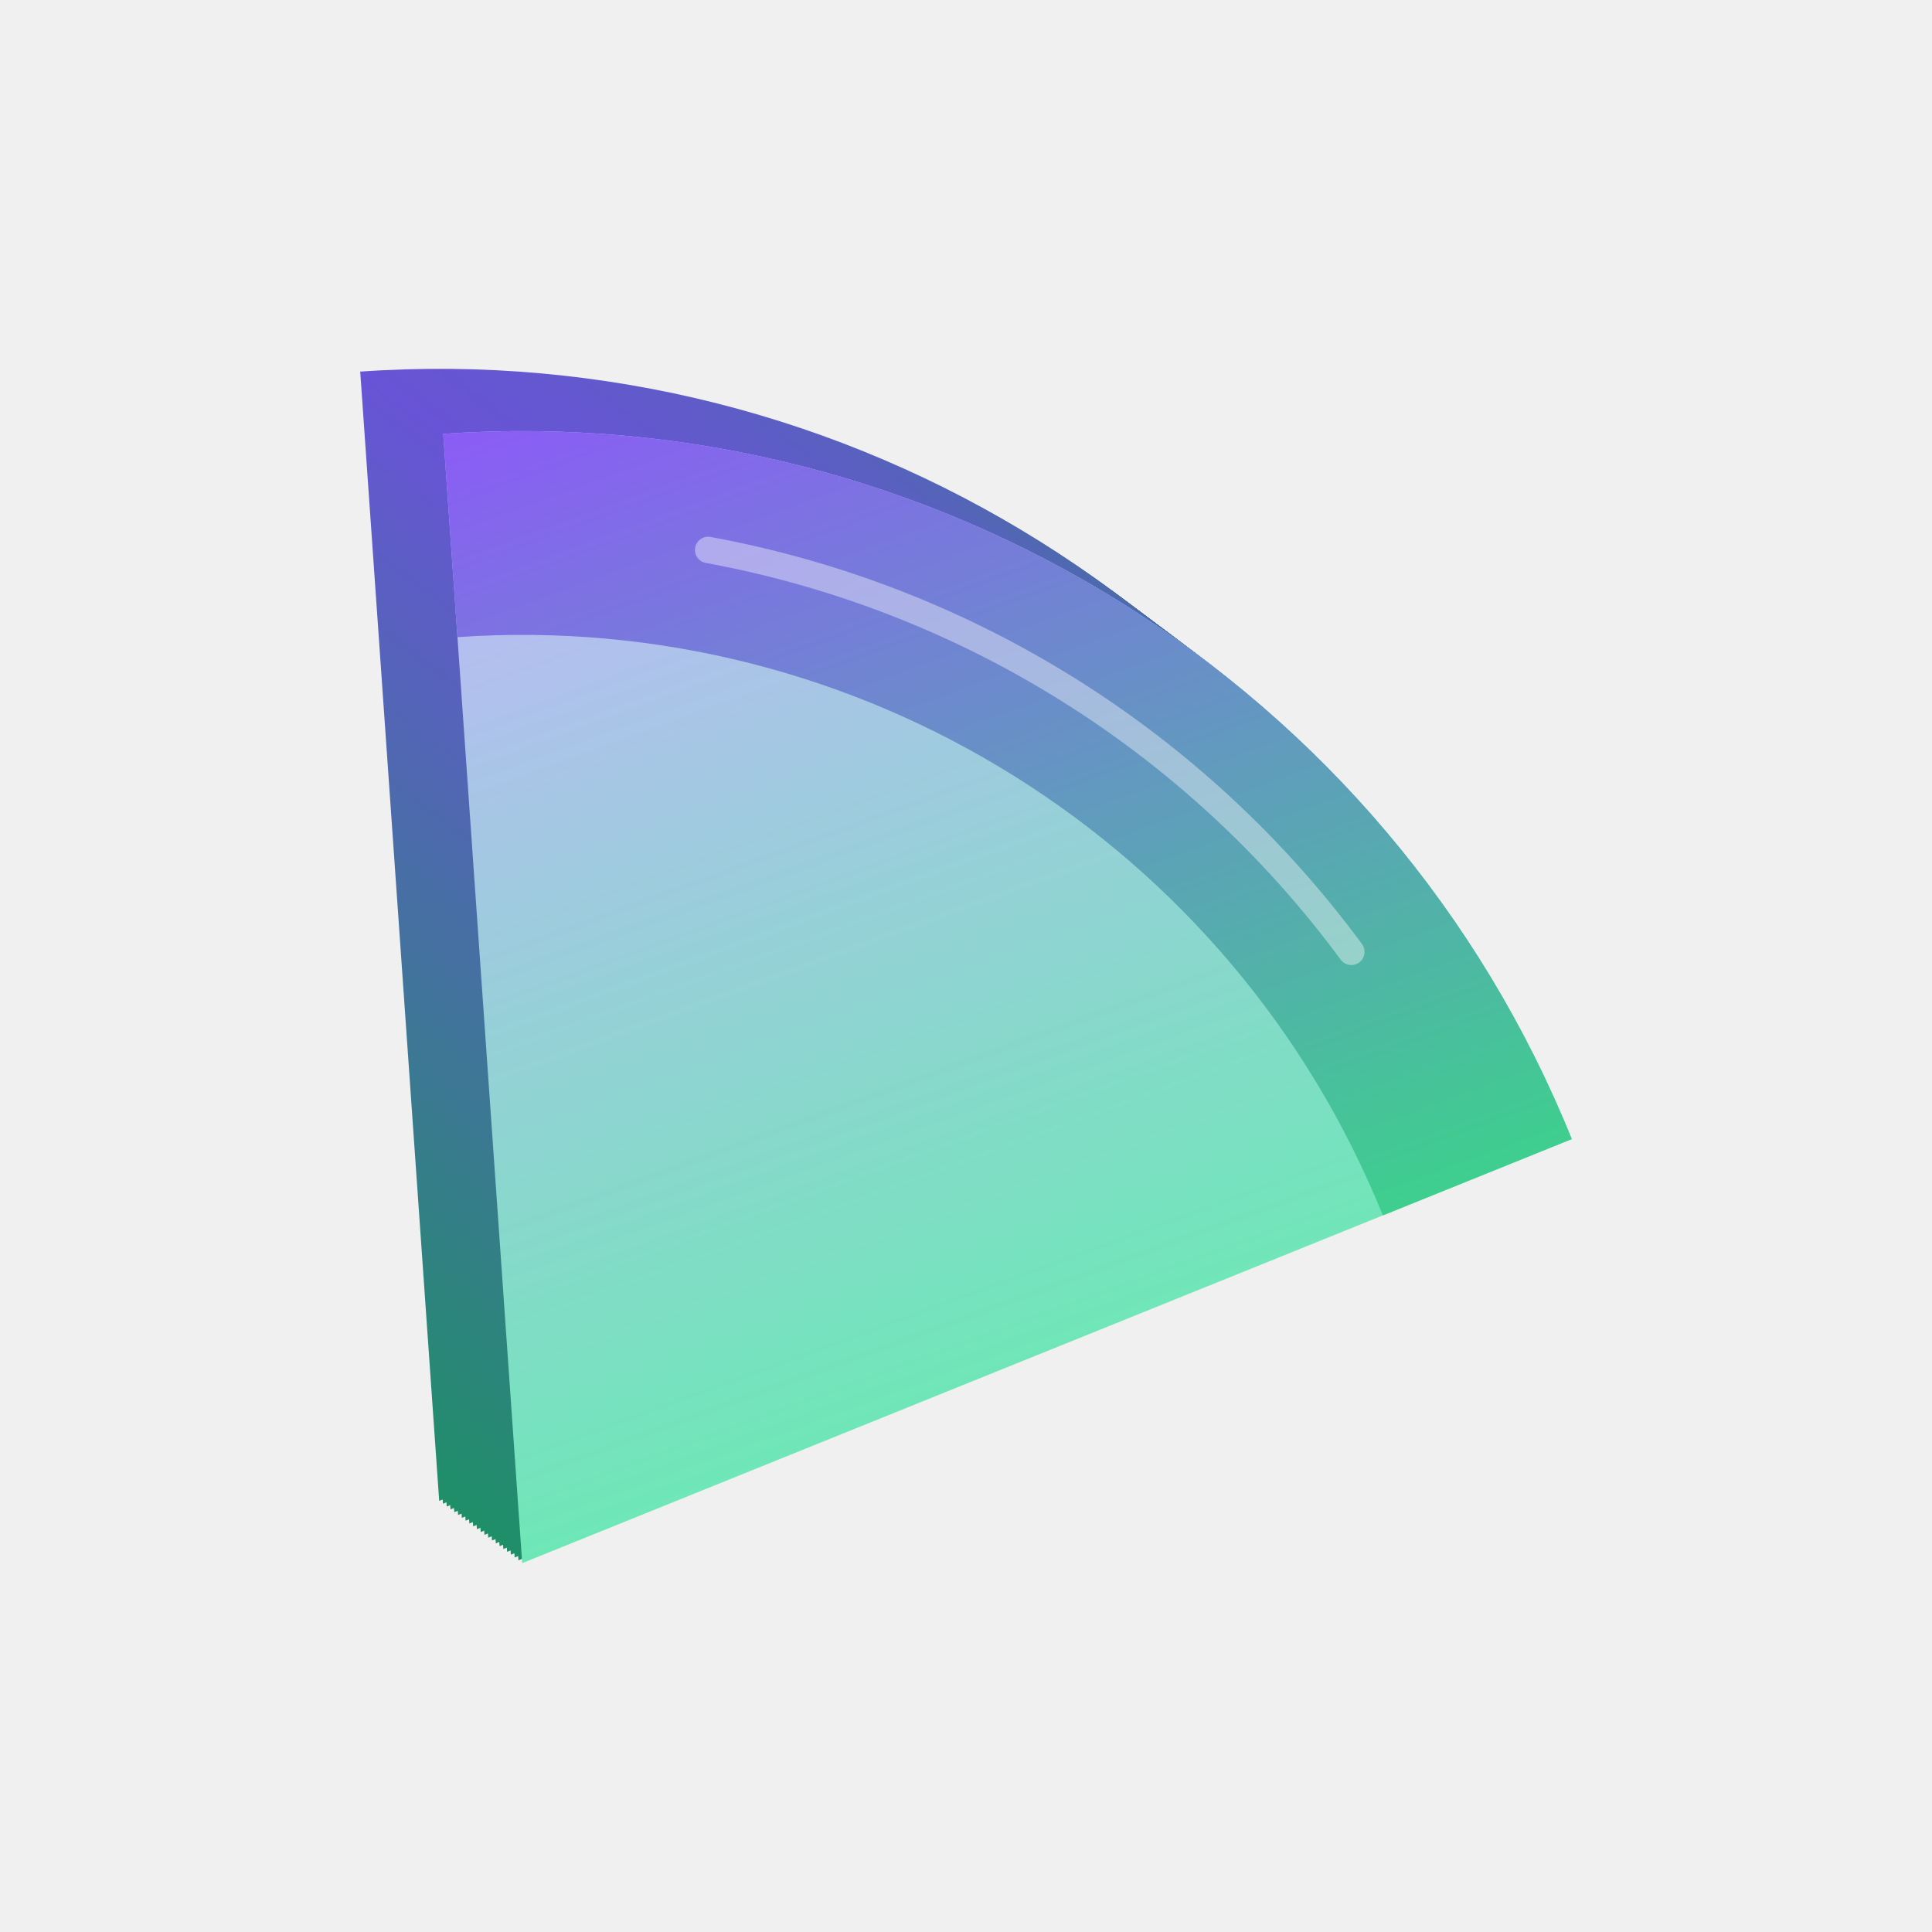
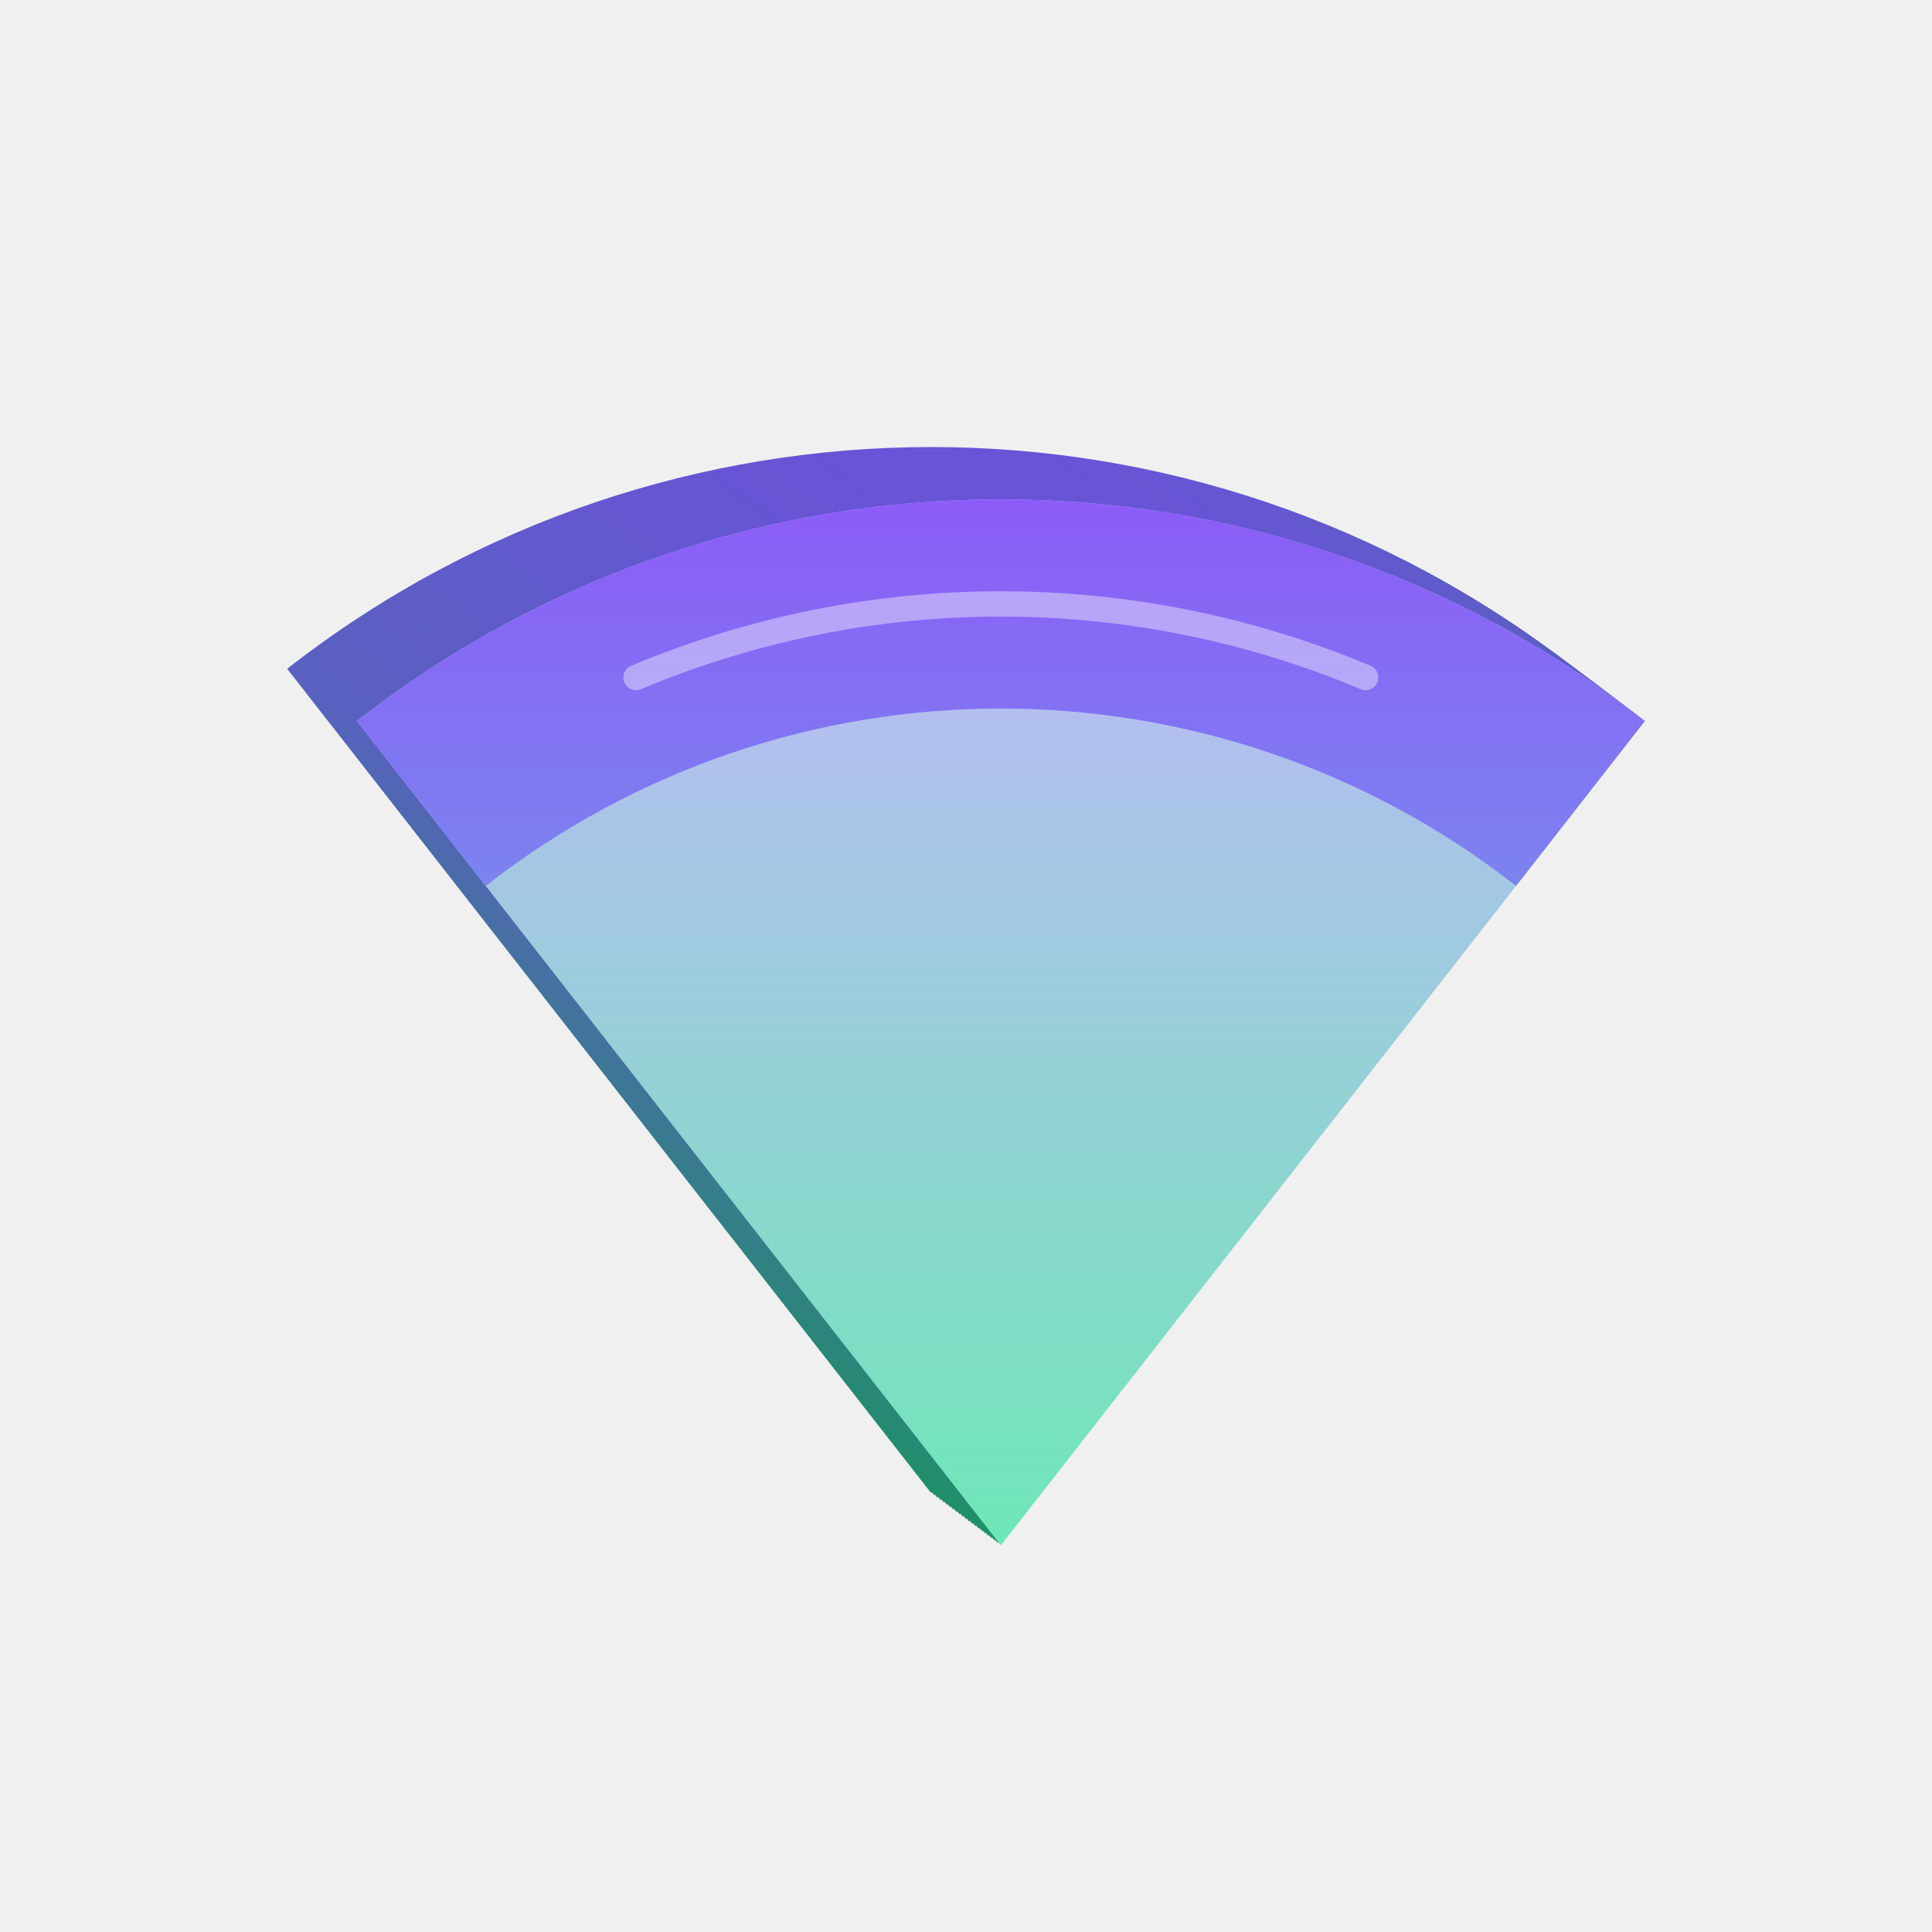
<svg xmlns="http://www.w3.org/2000/svg" version="1.1" id="Layer_1" x="0px" y="0px" viewBox="0 0 512 512" style="enable-background:new 0 0 512 512;" xml:space="preserve">
  <g>
-     <linearGradient id="SVGID_1_" gradientUnits="userSpaceOnUse" x1="53.589" y1="270.003" x2="341.968" y2="270.003" gradientTransform="matrix(0.342 0.9397 -0.9397 0.342 394.0139 -67.2102)">
+     <linearGradient id="SVGID_1_" gradientUnits="userSpaceOnUse" x1="-234.03" y1="61.74" x2="43.17" y2="61.74" gradientTransform="matrix(-4.371139e-08 1 -1 -4.371139e-08 308.5 352.5)">
      <stop offset="0" style="stop-color:#6854D6" />
      <stop offset="1" style="stop-color:#1F8F68" />
    </linearGradient>
-     <path style="fill:url(#SVGID_1_);" d="M116.39,397.75L95.46,98.48c129.65-9.07,250.4,66.38,299.08,186.89L116.39,397.75z" />
-     <linearGradient id="SVGID_2_" gradientUnits="userSpaceOnUse" x1="54.589" y1="270.753" x2="342.968" y2="270.753" gradientTransform="matrix(0.342 0.9397 -0.9397 0.342 395.3767 -67.6564)">
+     <path style="fill:url(#SVGID_1_);" d="M246.76,395.67L76.1,177.23c100.28-78.35,241.04-78.35,341.32,0L246.76,395.67z" />
+     <linearGradient id="SVGID_2_" gradientUnits="userSpaceOnUse" x1="-233.15" y1="62.65" x2="44.05" y2="62.65" gradientTransform="matrix(-4.371139e-08 1 -1 -4.371139e-08 310.25 352.25)">
      <stop offset="0" style="stop-color:#6854D6" />
      <stop offset="1" style="stop-color:#1F8F68" />
    </linearGradient>
-     <path style="fill:url(#SVGID_2_);" d="M117.39,398.5L96.46,99.23c129.65-9.07,250.4,66.38,299.08,186.89L117.39,398.5z" />
-     <linearGradient id="SVGID_3_" gradientUnits="userSpaceOnUse" x1="55.589" y1="271.503" x2="343.968" y2="271.503" gradientTransform="matrix(0.342 0.9397 -0.9397 0.342 396.7394 -68.1026)">
+     <path style="fill:url(#SVGID_2_);" d="M247.6,396.3L76.94,177.86c100.28-78.35,241.04-78.35,341.32,0L247.6,396.3z" />
+     <linearGradient id="SVGID_3_" gradientUnits="userSpaceOnUse" x1="-232.27" y1="63.56" x2="44.93" y2="63.56" gradientTransform="matrix(-4.371139e-08 1 -1 -4.371139e-08 312 352)">
      <stop offset="0" style="stop-color:#6854D6" />
      <stop offset="1" style="stop-color:#1F8F68" />
    </linearGradient>
-     <path style="fill:url(#SVGID_3_);" d="M118.39,399.25L97.46,99.98c129.65-9.07,250.4,66.38,299.08,186.89L118.39,399.25z" />
-     <linearGradient id="SVGID_4_" gradientUnits="userSpaceOnUse" x1="56.589" y1="272.253" x2="344.968" y2="272.253" gradientTransform="matrix(0.342 0.9397 -0.9397 0.342 398.1022 -68.5488)">
+     <path style="fill:url(#SVGID_3_);" d="M248.44,396.93L77.78,178.49c100.28-78.35,241.04-78.35,341.32,0L248.44,396.93z" />
+     <linearGradient id="SVGID_4_" gradientUnits="userSpaceOnUse" x1="-231.39" y1="64.47" x2="45.81" y2="64.47" gradientTransform="matrix(-4.371139e-08 1 -1 -4.371139e-08 313.75 351.75)">
      <stop offset="0" style="stop-color:#6854D6" />
      <stop offset="1" style="stop-color:#1F8F68" />
    </linearGradient>
-     <path style="fill:url(#SVGID_4_);" d="M119.39,400L98.46,100.73c129.65-9.07,250.4,66.38,299.08,186.89L119.39,400z" />
-     <linearGradient id="SVGID_5_" gradientUnits="userSpaceOnUse" x1="57.589" y1="273.003" x2="345.968" y2="273.003" gradientTransform="matrix(0.342 0.9397 -0.9397 0.342 399.4649 -68.995)">
+     <path style="fill:url(#SVGID_4_);" d="M249.28,397.56L78.62,179.12c100.29-78.35,241.04-78.35,341.32,0L249.28,397.56z" />
+     <linearGradient id="SVGID_5_" gradientUnits="userSpaceOnUse" x1="-230.51" y1="65.38" x2="46.69" y2="65.38" gradientTransform="matrix(-4.371139e-08 1 -1 -4.371139e-08 315.5 351.5)">
      <stop offset="0" style="stop-color:#6854D6" />
      <stop offset="1" style="stop-color:#1F8F68" />
    </linearGradient>
-     <path style="fill:url(#SVGID_5_);" d="M120.39,400.75L99.46,101.48c129.65-9.07,250.4,66.38,299.08,186.89L120.39,400.75z" />
-     <linearGradient id="SVGID_6_" gradientUnits="userSpaceOnUse" x1="58.589" y1="273.753" x2="346.968" y2="273.753" gradientTransform="matrix(0.342 0.9397 -0.9397 0.342 400.8277 -69.4412)">
+     <path style="fill:url(#SVGID_5_);" d="M250.12,398.19L79.46,179.75c100.28-78.35,241.04-78.35,341.32,0L250.12,398.19z" />
+     <linearGradient id="SVGID_6_" gradientUnits="userSpaceOnUse" x1="-229.63" y1="66.29" x2="47.57" y2="66.29" gradientTransform="matrix(-4.371139e-08 1 -1 -4.371139e-08 317.25 351.25)">
      <stop offset="0" style="stop-color:#6854D6" />
      <stop offset="1" style="stop-color:#1F8F68" />
    </linearGradient>
-     <path style="fill:url(#SVGID_6_);" d="M121.39,401.5l-20.93-299.27c129.65-9.07,250.4,66.38,299.08,186.89L121.39,401.5z" />
-     <linearGradient id="SVGID_7_" gradientUnits="userSpaceOnUse" x1="59.589" y1="274.503" x2="347.968" y2="274.503" gradientTransform="matrix(0.342 0.9397 -0.9397 0.342 402.1904 -69.8874)">
+     <path style="fill:url(#SVGID_6_);" d="M250.96,398.82L80.3,180.38c100.28-78.35,241.04-78.35,341.32,0L250.96,398.82z" />
+     <linearGradient id="SVGID_7_" gradientUnits="userSpaceOnUse" x1="-228.75" y1="67.2" x2="48.45" y2="67.2" gradientTransform="matrix(-4.371139e-08 1 -1 -4.371139e-08 319 351)">
      <stop offset="0" style="stop-color:#6854D6" />
      <stop offset="1" style="stop-color:#1F8F68" />
    </linearGradient>
-     <path style="fill:url(#SVGID_7_);" d="M122.39,402.25l-20.93-299.27c129.65-9.07,250.4,66.38,299.08,186.89L122.39,402.25z" />
-     <linearGradient id="SVGID_8_" gradientUnits="userSpaceOnUse" x1="60.589" y1="275.253" x2="348.968" y2="275.253" gradientTransform="matrix(0.342 0.9397 -0.9397 0.342 403.5532 -70.3336)">
+     <path style="fill:url(#SVGID_7_);" d="M251.8,399.45L81.14,181.01c100.28-78.35,241.04-78.35,341.32,0L251.8,399.45z" />
+     <linearGradient id="SVGID_8_" gradientUnits="userSpaceOnUse" x1="-227.87" y1="68.11" x2="49.33" y2="68.11" gradientTransform="matrix(-4.371139e-08 1 -1 -4.371139e-08 320.75 350.75)">
      <stop offset="0" style="stop-color:#6854D6" />
      <stop offset="1" style="stop-color:#1F8F68" />
    </linearGradient>
-     <path style="fill:url(#SVGID_8_);" d="M123.39,403l-20.93-299.27c129.65-9.07,250.4,66.38,299.08,186.89L123.39,403z" />
-     <linearGradient id="SVGID_9_" gradientUnits="userSpaceOnUse" x1="61.589" y1="276.003" x2="349.968" y2="276.003" gradientTransform="matrix(0.342 0.9397 -0.9397 0.342 404.9159 -70.7798)">
+     <path style="fill:url(#SVGID_8_);" d="M252.64,400.08L81.98,181.64c100.29-78.35,241.04-78.35,341.32,0L252.64,400.08z" />
+     <linearGradient id="SVGID_9_" gradientUnits="userSpaceOnUse" x1="-226.99" y1="69.02" x2="50.21" y2="69.02" gradientTransform="matrix(-4.371139e-08 1 -1 -4.371139e-08 322.5 350.5)">
      <stop offset="0" style="stop-color:#6854D6" />
      <stop offset="1" style="stop-color:#1F8F68" />
    </linearGradient>
-     <path style="fill:url(#SVGID_9_);" d="M124.39,403.75l-20.93-299.27c129.65-9.07,250.4,66.38,299.08,186.89L124.39,403.75z" />
-     <linearGradient id="SVGID_10_" gradientUnits="userSpaceOnUse" x1="62.589" y1="276.753" x2="350.968" y2="276.753" gradientTransform="matrix(0.342 0.9397 -0.9397 0.342 406.2787 -71.226)">
+     <path style="fill:url(#SVGID_9_);" d="M253.48,400.71L82.82,182.27c100.28-78.35,241.04-78.35,341.32,0L253.48,400.71z" />
+     <linearGradient id="SVGID_10_" gradientUnits="userSpaceOnUse" x1="-226.11" y1="69.93" x2="51.09" y2="69.93" gradientTransform="matrix(-4.371139e-08 1 -1 -4.371139e-08 324.25 350.25)">
      <stop offset="0" style="stop-color:#6854D6" />
      <stop offset="1" style="stop-color:#1F8F68" />
    </linearGradient>
-     <path style="fill:url(#SVGID_10_);" d="M125.39,404.5l-20.93-299.27c129.65-9.07,250.4,66.38,299.08,186.89L125.39,404.5z" />
-     <linearGradient id="SVGID_11_" gradientUnits="userSpaceOnUse" x1="63.589" y1="277.503" x2="351.968" y2="277.503" gradientTransform="matrix(0.342 0.9397 -0.9397 0.342 407.6414 -71.6723)">
+     <path style="fill:url(#SVGID_10_);" d="M254.32,401.34L83.66,182.9c100.28-78.35,241.04-78.35,341.32,0L254.32,401.34z" />
+     <linearGradient id="SVGID_11_" gradientUnits="userSpaceOnUse" x1="-225.23" y1="70.84" x2="51.97" y2="70.84" gradientTransform="matrix(-4.371139e-08 1 -1 -4.371139e-08 326 350)">
      <stop offset="0" style="stop-color:#6854D6" />
      <stop offset="1" style="stop-color:#1F8F68" />
    </linearGradient>
-     <path style="fill:url(#SVGID_11_);" d="M126.39,405.25l-20.93-299.27c129.65-9.07,250.4,66.38,299.08,186.89L126.39,405.25z" />
-     <linearGradient id="SVGID_12_" gradientUnits="userSpaceOnUse" x1="64.589" y1="278.253" x2="352.968" y2="278.253" gradientTransform="matrix(0.342 0.9397 -0.9397 0.342 409.0042 -72.1185)">
+     <path style="fill:url(#SVGID_11_);" d="M255.16,401.97L84.5,183.53c100.28-78.35,241.04-78.35,341.32,0L255.16,401.97z" />
+     <linearGradient id="SVGID_12_" gradientUnits="userSpaceOnUse" x1="-224.35" y1="71.75" x2="52.85" y2="71.75" gradientTransform="matrix(-4.371139e-08 1 -1 -4.371139e-08 327.75 349.75)">
      <stop offset="0" style="stop-color:#6854D6" />
      <stop offset="1" style="stop-color:#1F8F68" />
    </linearGradient>
-     <path style="fill:url(#SVGID_12_);" d="M127.39,406l-20.93-299.27c129.65-9.07,250.4,66.38,299.08,186.89L127.39,406z" />
-     <linearGradient id="SVGID_13_" gradientUnits="userSpaceOnUse" x1="65.589" y1="279.003" x2="353.968" y2="279.003" gradientTransform="matrix(0.342 0.9397 -0.9397 0.342 410.3669 -72.5647)">
+     <path style="fill:url(#SVGID_12_);" d="M256,402.6L85.34,184.16c100.29-78.35,241.04-78.35,341.32,0L256,402.6z" />
+     <linearGradient id="SVGID_13_" gradientUnits="userSpaceOnUse" x1="-223.47" y1="72.66" x2="53.73" y2="72.66" gradientTransform="matrix(-4.371139e-08 1 -1 -4.371139e-08 329.5 349.5)">
      <stop offset="0" style="stop-color:#6854D6" />
      <stop offset="1" style="stop-color:#1F8F68" />
    </linearGradient>
-     <path style="fill:url(#SVGID_13_);" d="M128.39,406.75l-20.93-299.27c129.65-9.07,250.4,66.38,299.08,186.89L128.39,406.75z" />
-     <linearGradient id="SVGID_14_" gradientUnits="userSpaceOnUse" x1="66.589" y1="279.753" x2="354.968" y2="279.753" gradientTransform="matrix(0.342 0.9397 -0.9397 0.342 411.7297 -73.0109)">
+     <path style="fill:url(#SVGID_13_);" d="M256.84,403.23L86.18,184.79c100.28-78.35,241.04-78.35,341.32,0L256.84,403.23z" />
+     <linearGradient id="SVGID_14_" gradientUnits="userSpaceOnUse" x1="-222.59" y1="73.57" x2="54.61" y2="73.57" gradientTransform="matrix(-4.371139e-08 1 -1 -4.371139e-08 331.25 349.25)">
      <stop offset="0" style="stop-color:#6854D6" />
      <stop offset="1" style="stop-color:#1F8F68" />
    </linearGradient>
-     <path style="fill:url(#SVGID_14_);" d="M129.39,407.5l-20.93-299.27c129.65-9.07,250.4,66.38,299.08,186.89L129.39,407.5z" />
-     <linearGradient id="SVGID_15_" gradientUnits="userSpaceOnUse" x1="67.589" y1="280.503" x2="355.968" y2="280.503" gradientTransform="matrix(0.342 0.9397 -0.9397 0.342 413.0924 -73.4571)">
+     <path style="fill:url(#SVGID_14_);" d="M257.68,403.86L87.02,185.42c100.28-78.35,241.04-78.35,341.32,0L257.68,403.86z" />
+     <linearGradient id="SVGID_15_" gradientUnits="userSpaceOnUse" x1="-221.71" y1="74.48" x2="55.49" y2="74.48" gradientTransform="matrix(-4.371139e-08 1 -1 -4.371139e-08 333 349)">
      <stop offset="0" style="stop-color:#6854D6" />
      <stop offset="1" style="stop-color:#1F8F68" />
    </linearGradient>
-     <path style="fill:url(#SVGID_15_);" d="M130.39,408.25l-20.93-299.27c129.65-9.07,250.4,66.38,299.08,186.89L130.39,408.25z" />
-     <linearGradient id="SVGID_16_" gradientUnits="userSpaceOnUse" x1="68.589" y1="281.253" x2="356.968" y2="281.253" gradientTransform="matrix(0.342 0.9397 -0.9397 0.342 414.4552 -73.9033)">
+     <path style="fill:url(#SVGID_15_);" d="M258.52,404.49L87.86,186.05c100.28-78.35,241.04-78.35,341.32,0L258.52,404.49z" />
+     <linearGradient id="SVGID_16_" gradientUnits="userSpaceOnUse" x1="-220.83" y1="75.39" x2="56.37" y2="75.39" gradientTransform="matrix(-4.371139e-08 1 -1 -4.371139e-08 334.75 348.75)">
      <stop offset="0" style="stop-color:#6854D6" />
      <stop offset="1" style="stop-color:#1F8F68" />
    </linearGradient>
-     <path style="fill:url(#SVGID_16_);" d="M131.39,409l-20.93-299.27c129.65-9.07,250.4,66.38,299.08,186.89L131.39,409z" />
-     <linearGradient id="SVGID_17_" gradientUnits="userSpaceOnUse" x1="69.589" y1="282.003" x2="357.968" y2="282.003" gradientTransform="matrix(0.342 0.9397 -0.9397 0.342 415.8179 -74.3495)">
+     <path style="fill:url(#SVGID_16_);" d="M259.36,405.12L88.7,186.68c100.28-78.35,241.04-78.35,341.32,0L259.36,405.12z" />
+     <linearGradient id="SVGID_17_" gradientUnits="userSpaceOnUse" x1="-219.95" y1="76.3" x2="57.25" y2="76.3" gradientTransform="matrix(-4.371139e-08 1 -1 -4.371139e-08 336.5 348.5)">
      <stop offset="0" style="stop-color:#6854D6" />
      <stop offset="1" style="stop-color:#1F8F68" />
    </linearGradient>
-     <path style="fill:url(#SVGID_17_);" d="M132.39,409.75l-20.93-299.27c129.65-9.07,250.4,66.38,299.08,186.89L132.39,409.75z" />
-     <linearGradient id="SVGID_18_" gradientUnits="userSpaceOnUse" x1="70.589" y1="282.753" x2="358.968" y2="282.753" gradientTransform="matrix(0.342 0.9397 -0.9397 0.342 417.1807 -74.7957)">
+     <path style="fill:url(#SVGID_17_);" d="M260.2,405.75L89.54,187.31c100.29-78.35,241.04-78.35,341.32,0L260.2,405.75z" />
+     <linearGradient id="SVGID_18_" gradientUnits="userSpaceOnUse" x1="-219.07" y1="77.21" x2="58.13" y2="77.21" gradientTransform="matrix(-4.371139e-08 1 -1 -4.371139e-08 338.25 348.25)">
      <stop offset="0" style="stop-color:#6854D6" />
      <stop offset="1" style="stop-color:#1F8F68" />
    </linearGradient>
-     <path style="fill:url(#SVGID_18_);" d="M133.39,410.5l-20.93-299.27c129.65-9.07,250.4,66.38,299.08,186.89L133.39,410.5z" />
-     <linearGradient id="SVGID_19_" gradientUnits="userSpaceOnUse" x1="71.589" y1="283.503" x2="359.968" y2="283.503" gradientTransform="matrix(0.342 0.9397 -0.9397 0.342 418.5434 -75.2419)">
+     <path style="fill:url(#SVGID_18_);" d="M261.04,406.38L90.38,187.94c100.28-78.35,241.04-78.35,341.32,0L261.04,406.38z" />
+     <linearGradient id="SVGID_19_" gradientUnits="userSpaceOnUse" x1="-218.19" y1="78.12" x2="59.01" y2="78.12" gradientTransform="matrix(-4.371139e-08 1 -1 -4.371139e-08 340 348)">
      <stop offset="0" style="stop-color:#6854D6" />
      <stop offset="1" style="stop-color:#1F8F68" />
    </linearGradient>
-     <path style="fill:url(#SVGID_19_);" d="M134.39,411.25l-20.93-299.27c129.65-9.07,250.4,66.38,299.08,186.89L134.39,411.25z" />
-     <linearGradient id="SVGID_20_" gradientUnits="userSpaceOnUse" x1="72.589" y1="284.253" x2="360.968" y2="284.253" gradientTransform="matrix(0.342 0.9397 -0.9397 0.342 419.9062 -75.6881)">
+     <path style="fill:url(#SVGID_19_);" d="M261.88,407.01L91.22,188.57c100.28-78.35,241.04-78.35,341.32,0L261.88,407.01z" />
+     <linearGradient id="SVGID_20_" gradientUnits="userSpaceOnUse" x1="-217.31" y1="79.03" x2="59.89" y2="79.03" gradientTransform="matrix(-4.371139e-08 1 -1 -4.371139e-08 341.75 347.75)">
      <stop offset="0" style="stop-color:#6854D6" />
      <stop offset="1" style="stop-color:#1F8F68" />
    </linearGradient>
-     <path style="fill:url(#SVGID_20_);" d="M135.39,412l-20.93-299.27c129.65-9.07,250.4,66.38,299.08,186.89L135.39,412z" />
-     <linearGradient id="SVGID_21_" gradientUnits="userSpaceOnUse" x1="73.589" y1="285.003" x2="361.968" y2="285.003" gradientTransform="matrix(0.342 0.9397 -0.9397 0.342 421.2689 -76.1343)">
+     <path style="fill:url(#SVGID_20_);" d="M262.72,407.64L92.06,189.2c100.28-78.35,241.04-78.35,341.32,0L262.72,407.64z" />
+     <linearGradient id="SVGID_21_" gradientUnits="userSpaceOnUse" x1="-216.43" y1="79.94" x2="60.77" y2="79.94" gradientTransform="matrix(-4.371139e-08 1 -1 -4.371139e-08 343.5 347.5)">
      <stop offset="0" style="stop-color:#6854D6" />
      <stop offset="1" style="stop-color:#1F8F68" />
    </linearGradient>
-     <path style="fill:url(#SVGID_21_);" d="M136.39,412.75l-20.93-299.27c129.65-9.07,250.4,66.38,299.08,186.89L136.39,412.75z" />
-     <linearGradient id="SVGID_22_" gradientUnits="userSpaceOnUse" x1="74.589" y1="285.753" x2="362.968" y2="285.753" gradientTransform="matrix(0.342 0.9397 -0.9397 0.342 422.6317 -76.5805)">
+     <path style="fill:url(#SVGID_21_);" d="M263.56,408.27L92.9,189.83c100.29-78.35,241.04-78.35,341.32,0L263.56,408.27z" />
+     <linearGradient id="SVGID_22_" gradientUnits="userSpaceOnUse" x1="-215.55" y1="80.85" x2="61.65" y2="80.85" gradientTransform="matrix(-4.371139e-08 1 -1 -4.371139e-08 345.25 347.25)">
      <stop offset="0" style="stop-color:#6854D6" />
      <stop offset="1" style="stop-color:#1F8F68" />
    </linearGradient>
-     <path style="fill:url(#SVGID_22_);" d="M137.39,413.5l-20.93-299.27c129.65-9.07,250.4,66.38,299.08,186.89L137.39,413.5z" />
-     <linearGradient id="SVGID_23_" gradientUnits="userSpaceOnUse" x1="75.589" y1="286.503" x2="363.968" y2="286.503" gradientTransform="matrix(0.342 0.9397 -0.9397 0.342 423.9944 -77.0267)">
+     <path style="fill:url(#SVGID_22_);" d="M264.4,408.9L93.74,190.46c100.28-78.35,241.04-78.35,341.32,0L264.4,408.9z" />
+     <linearGradient id="SVGID_23_" gradientUnits="userSpaceOnUse" x1="-214.67" y1="81.76" x2="62.53" y2="81.76" gradientTransform="matrix(-4.371139e-08 1 -1 -4.371139e-08 347 347)">
      <stop offset="0" style="stop-color:#C4B5FD" />
      <stop offset="1" style="stop-color:#6EE7B7" />
    </linearGradient>
-     <path style="fill:url(#SVGID_23_);" d="M138.39,414.25l-20.93-299.27c129.65-9.07,250.4,66.38,299.08,186.89L138.39,414.25z" />
-     <linearGradient id="SVGID_24_" gradientUnits="userSpaceOnUse" x1="118.887" y1="222.282" x2="398.68" y2="222.282" gradientTransform="matrix(0.342 0.9397 -0.9397 0.342 380.6966 -107.3442)">
+     <path style="fill:url(#SVGID_23_);" d="M265.24,409.53L94.58,191.09c100.28-78.35,241.04-78.35,341.32,0L265.24,409.53z" />
+     <linearGradient id="SVGID_24_" gradientUnits="userSpaceOnUse" x1="-110.653" y1="-22.257" x2="-8.202" y2="-22.257" gradientTransform="matrix(-4.371139e-08 1 -1 -4.371139e-08 242.9826 242.9826)">
      <stop offset="0" style="stop-color:#8B5CF6" />
-       <stop offset="1" style="stop-color:#3ECF8E" />
+       <stop offset="1" style="stop-color:#7C83F0" />
    </linearGradient>
-     <path style="fill:url(#SVGID_24_);" d="M117.46,114.98c129.65-9.07,250.4,66.38,299.08,186.89l-50.07,20.23   c-39.92-98.81-138.93-160.68-245.25-153.25L117.46,114.98z" />
-     <path style="opacity:0.4;fill:none;stroke:#FFFFFF;stroke-width:7;stroke-linecap:round;stroke-miterlimit:10;" d="M187.67,145.74   c68.3,12.53,129.25,50.62,170.45,106.51" />
+     <path style="fill:url(#SVGID_24_);" d="M94.58,191.09c100.28-78.35,241.04-78.35,341.32,0l-34.13,43.69   c-80.23-62.68-192.83-62.68-273.06,0L94.58,191.09z" />
+     <path style="opacity:0.4;fill:none;stroke:#FFFFFF;stroke-width:6.72;stroke-linecap:round;stroke-miterlimit:10;" d="   M168.56,179.54c61.83-25.99,131.52-25.99,193.35,0" />
  </g>
</svg>
